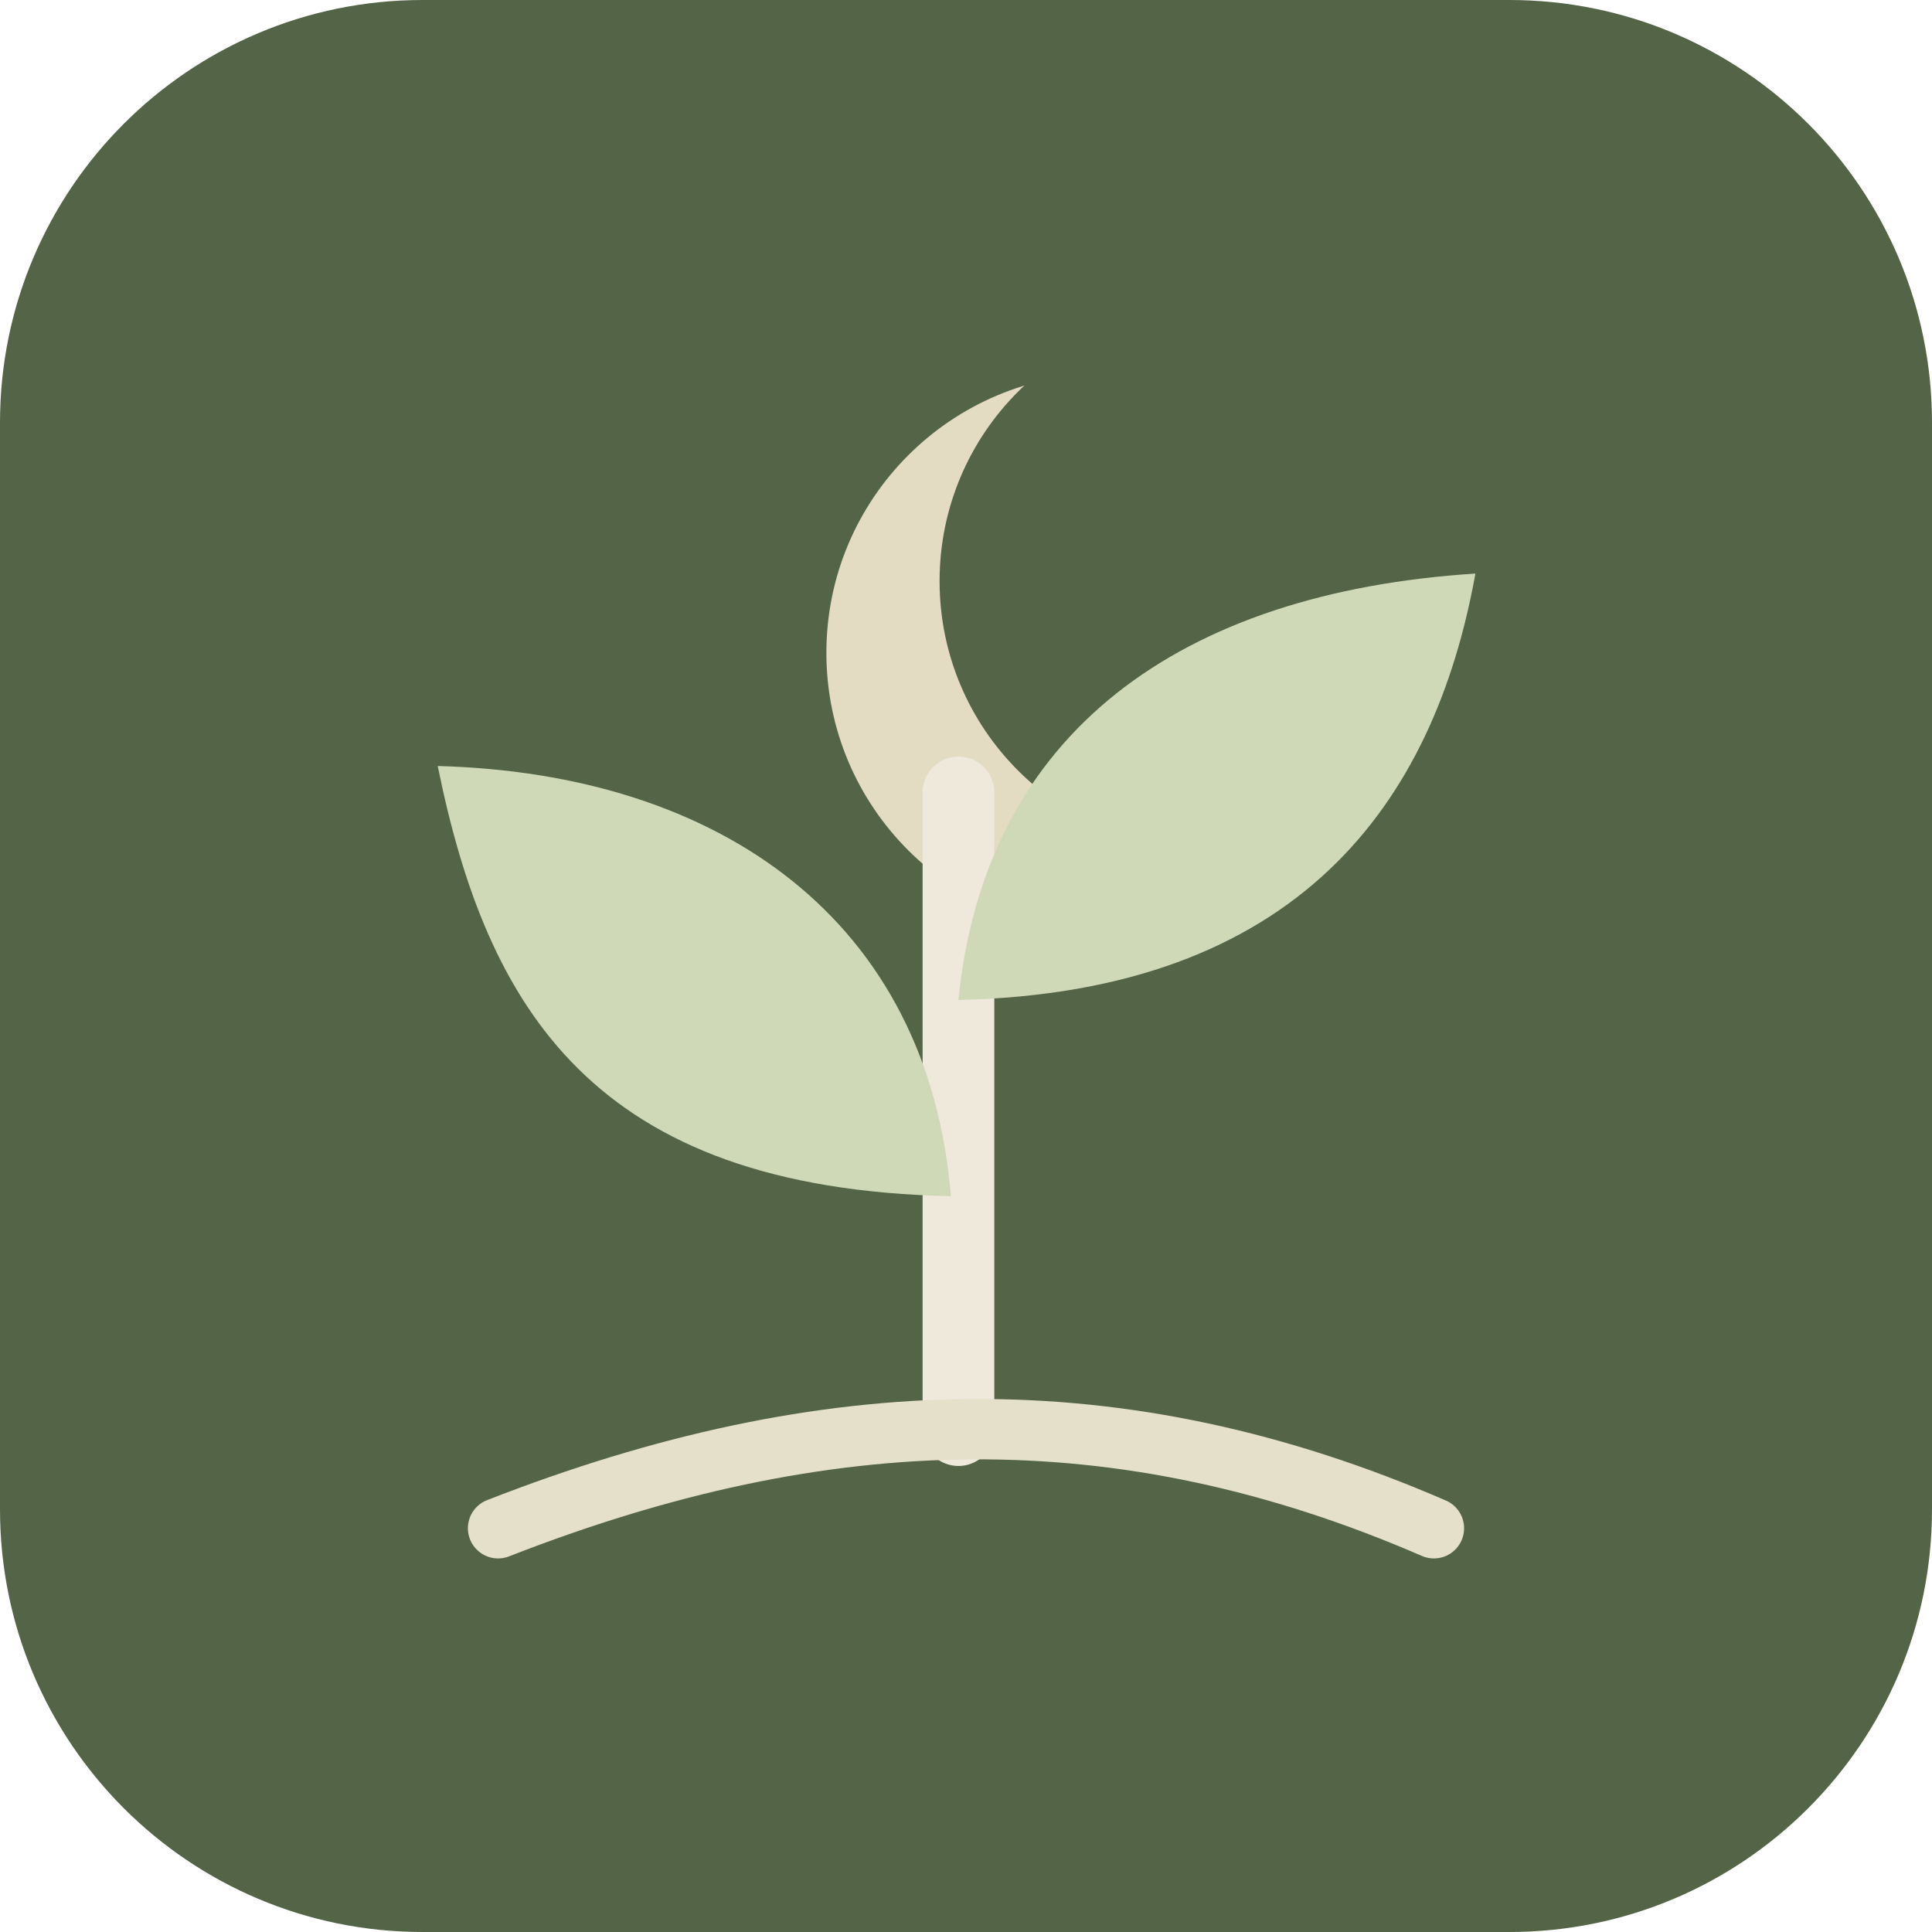
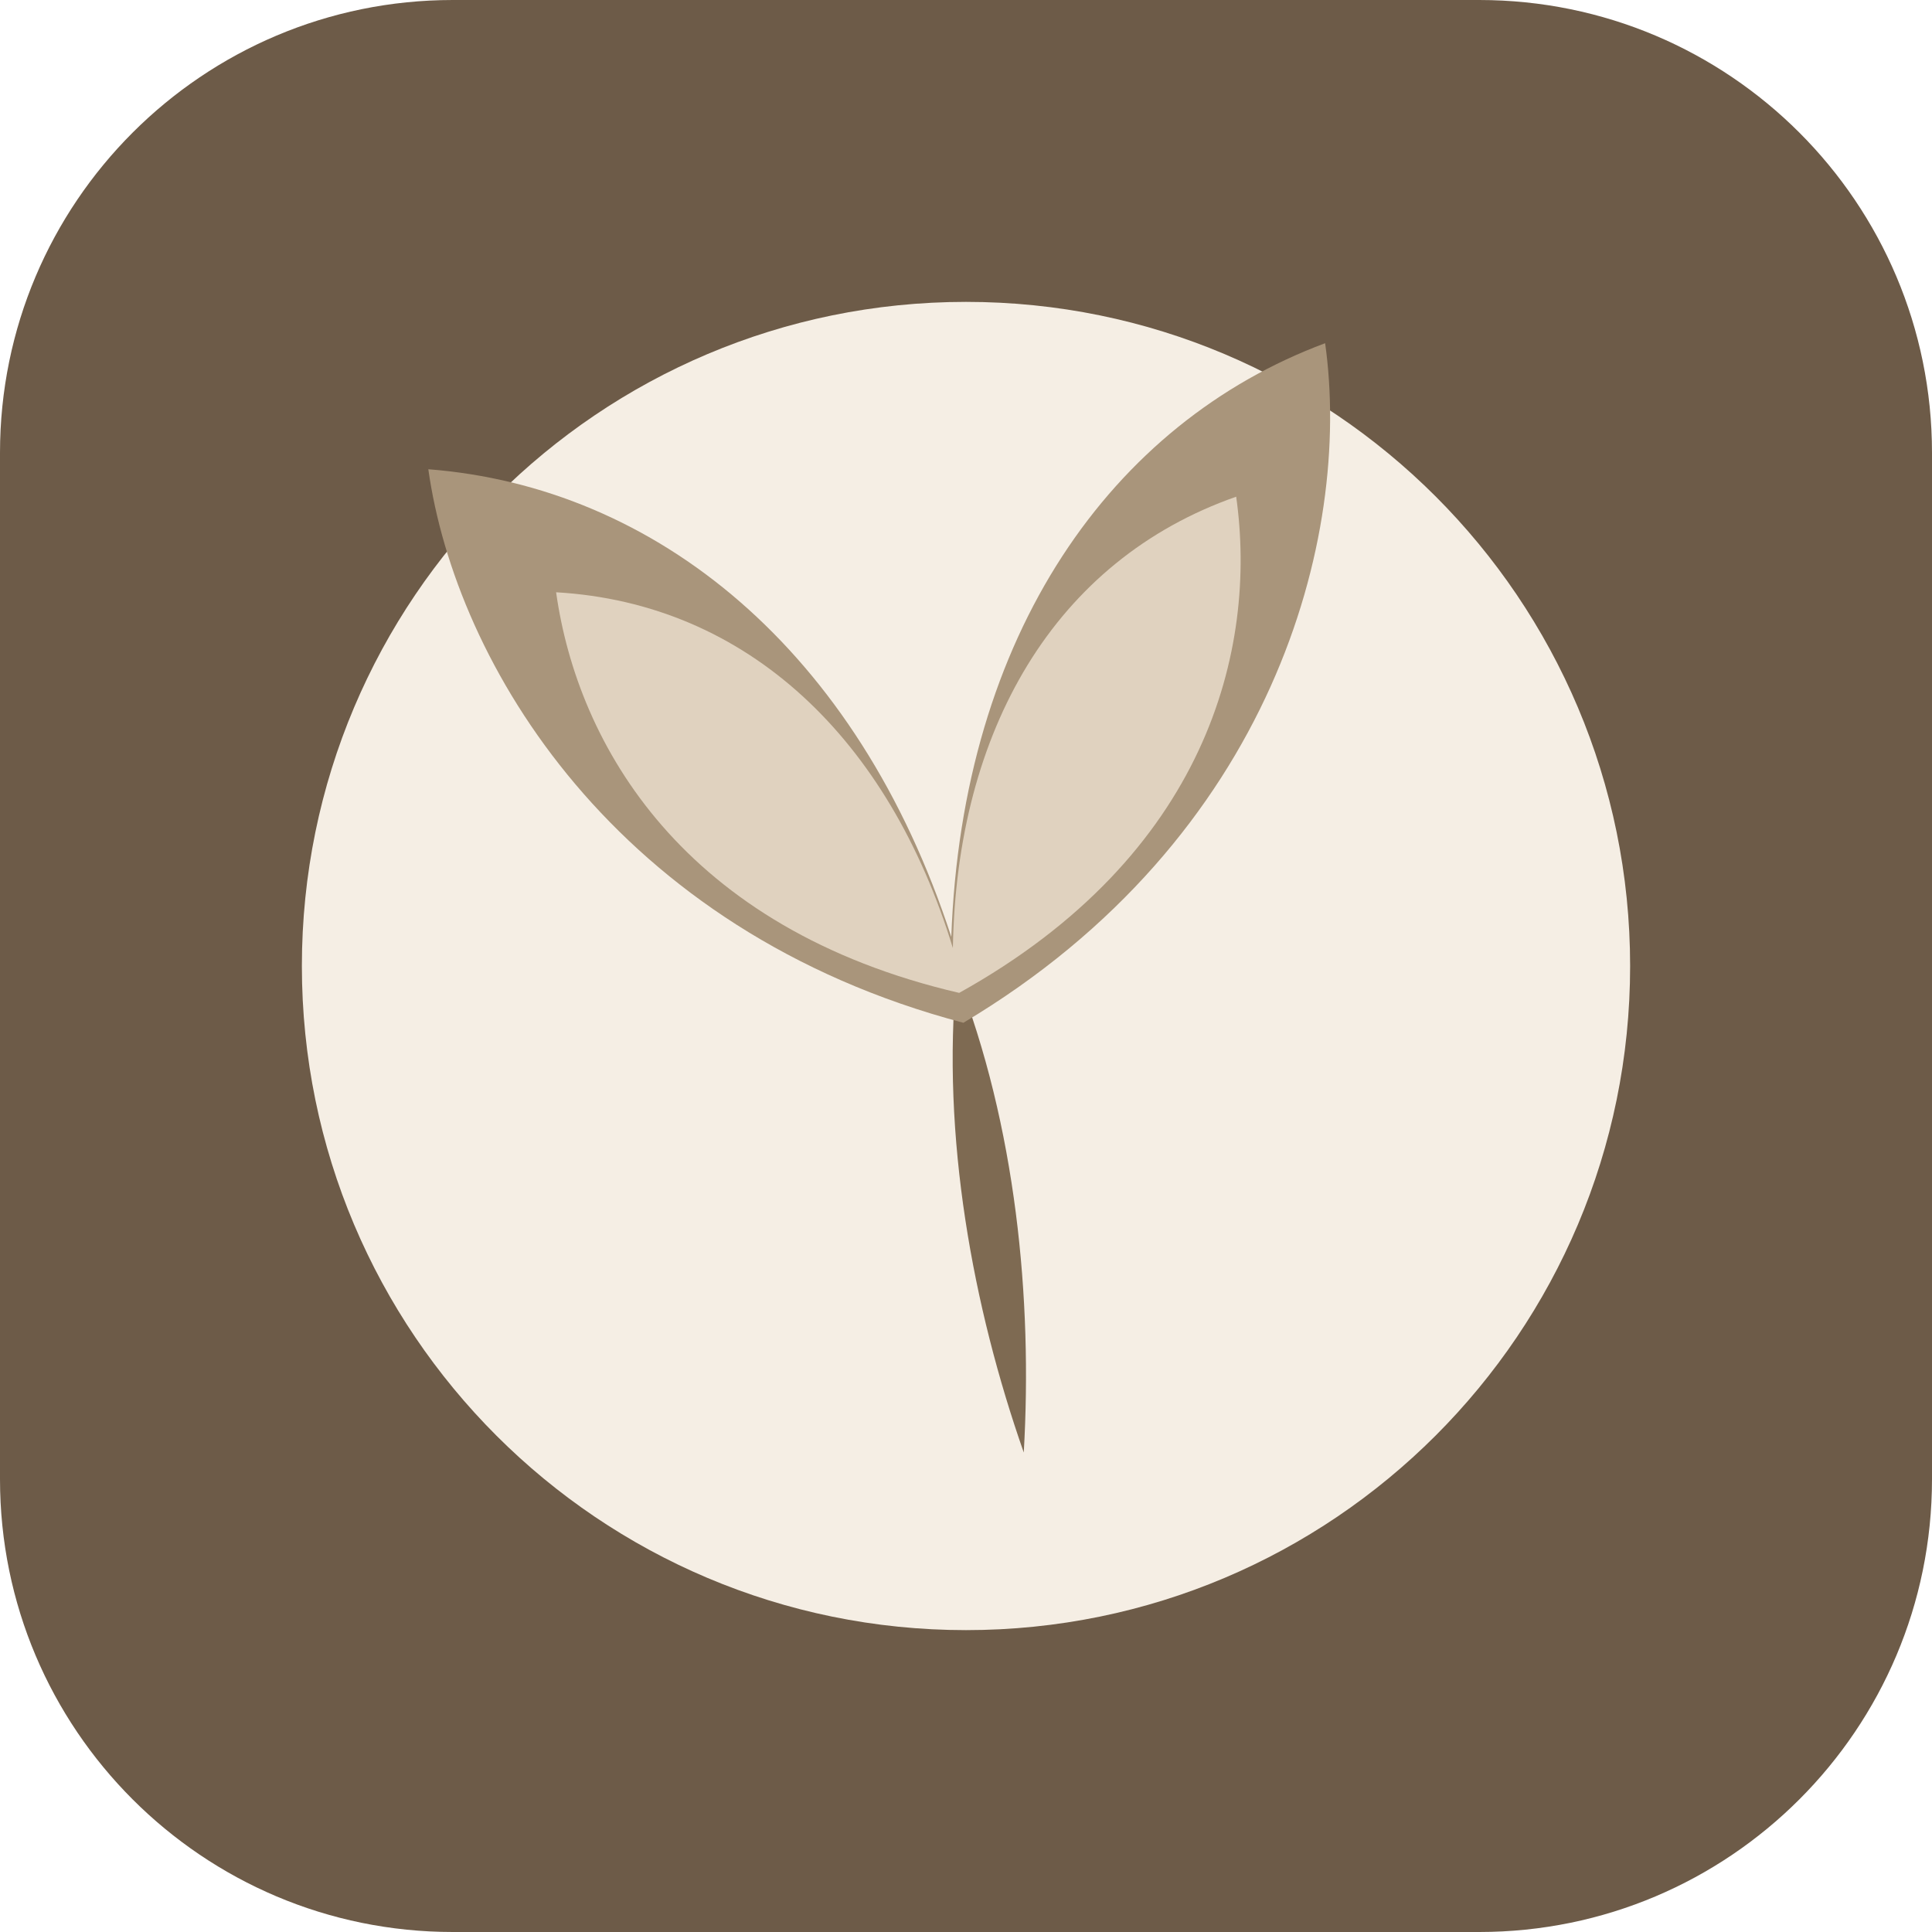
<svg xmlns="http://www.w3.org/2000/svg" viewBox="0 0 512 512">
-   <rect width="512" height="512" rx="112" fill="#536447" />
-   <circle cx="293" cy="173" r="74" fill="#e4dbc3" />
-   <circle cx="320" cy="154" r="71" fill="#536447" />
-   <path d="M254 379V210" stroke="#eee9db" stroke-width="19" stroke-linecap="round" />
-   <path d="M252 317c-95-2-123-50-136-114 75 2 130 41 136 114M254 265c90-2 126-52 137-113-78 5-130 42-137 113" fill="#d0d9b7" />
-   <path d="M132 405c87-34 165-36 248 0" fill="none" stroke="#e5e0ca" stroke-width="16" stroke-linecap="round" />
+   <rect width="512" height="512" rx="120" fill="#6d5b48" />
+   <circle cx="256" cy="256" r="176" fill="#f5eee4" />
+   <g transform="translate(256 276) rotate(-8)">
+     <path d="M0 110 C -8 70 -10 24 0 -18 C 10 24 8 70 0 110 Z" fill="#7e6a52" />
+     <path d="M0 -5 C -88 -42 -120 -118 -120 -170 C -61 -157 -14 -107 0 -28 C 14 -107 61 -157 120 -170 C 120 -118 88 -42 0 -5 Z" fill="#a9957b" />
+     <path d="M0 -13 C -70 -40 -91 -92 -91 -133 C -41 -123 -9 -82 0 -25 C 9 -82 41 -123 91 -133 C 91 -92 70 -40 0 -13 Z" fill="#e0d2bf" />
+   </g>
</svg>
